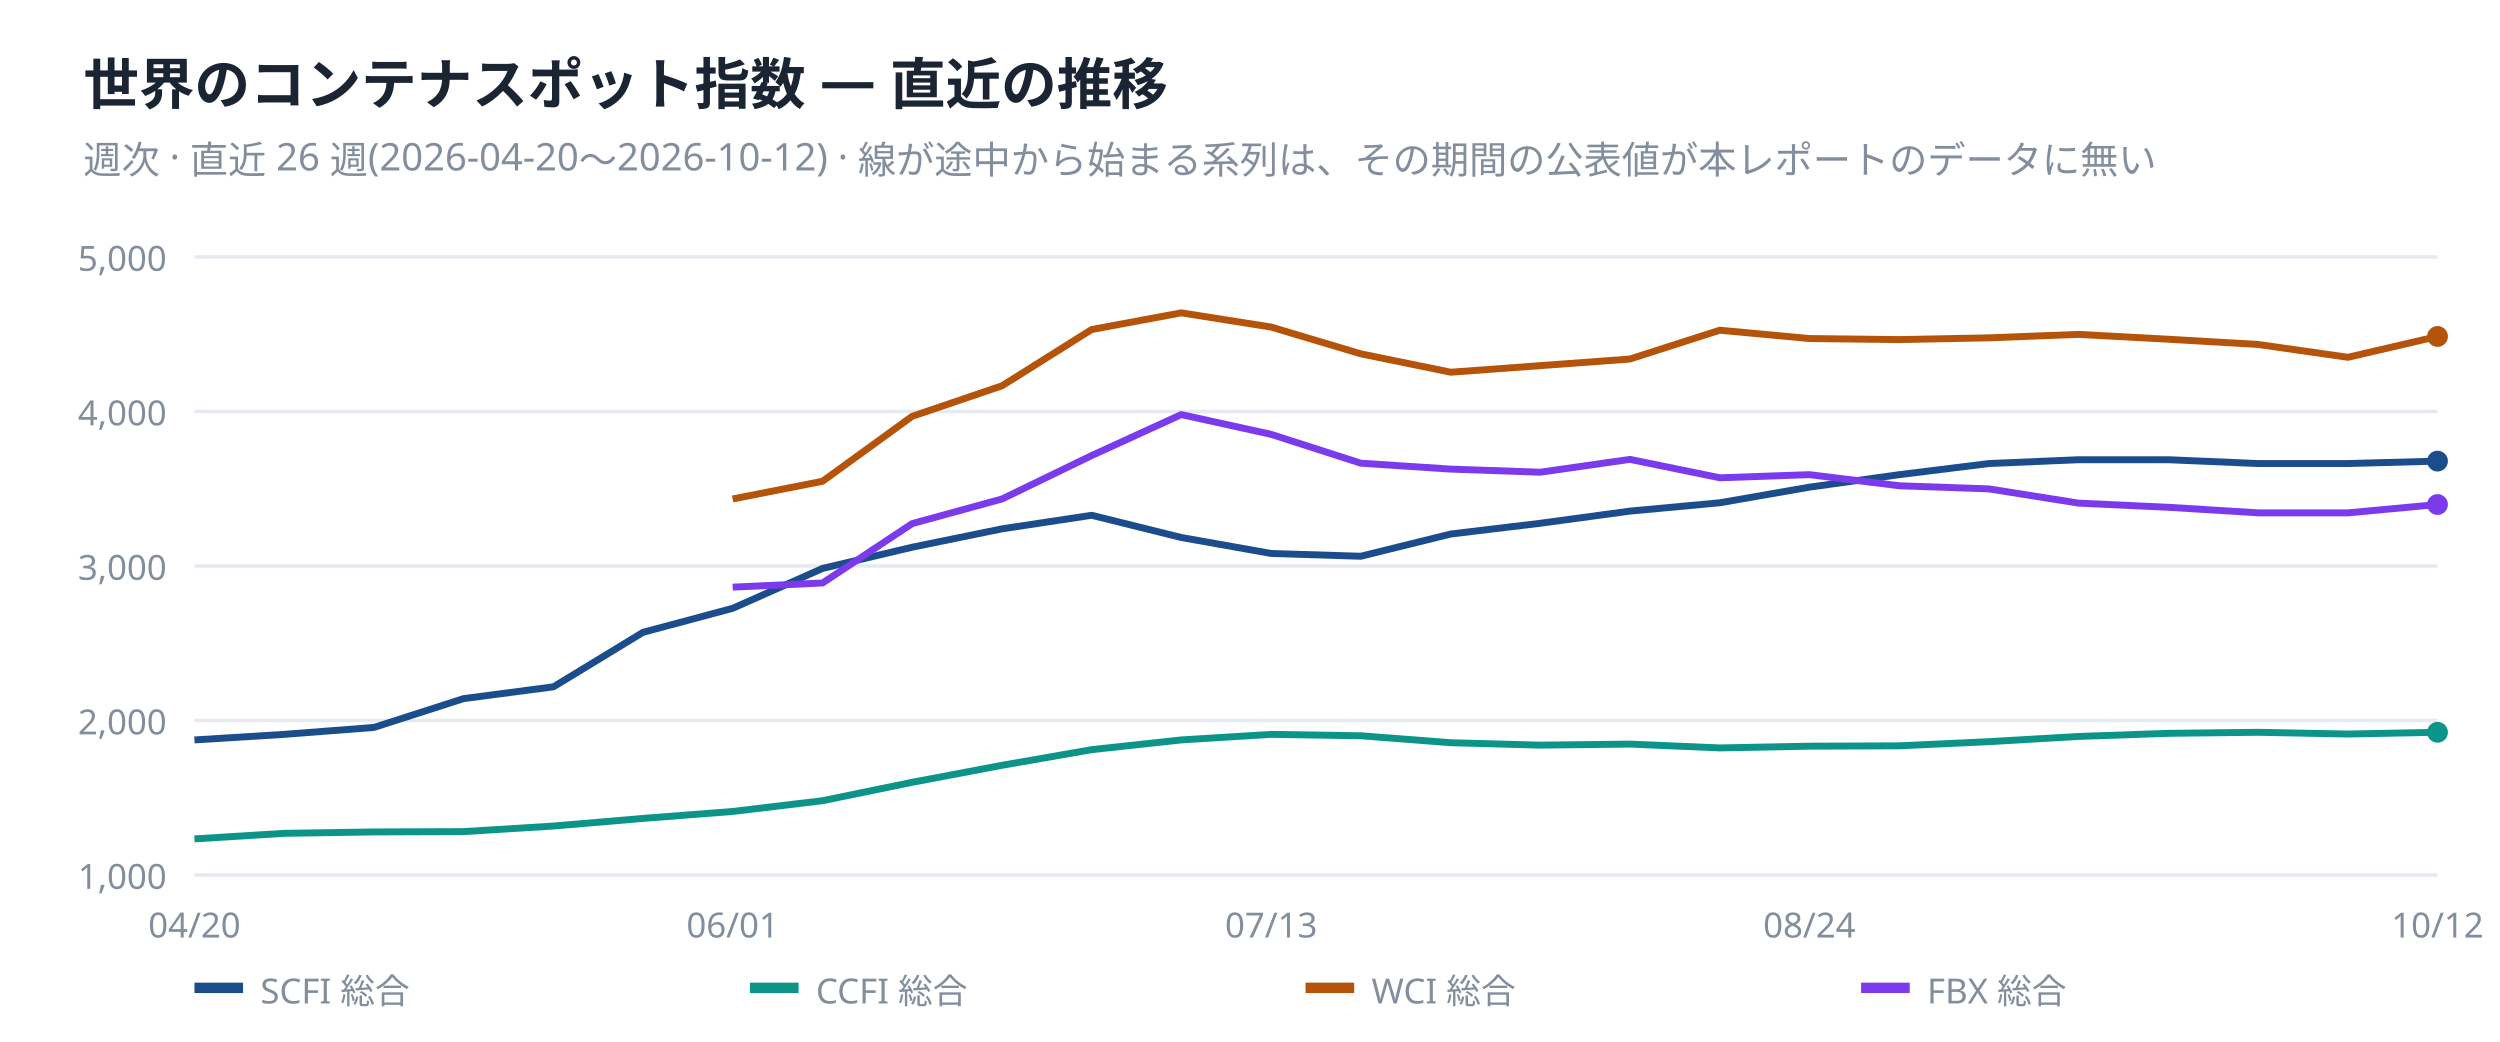
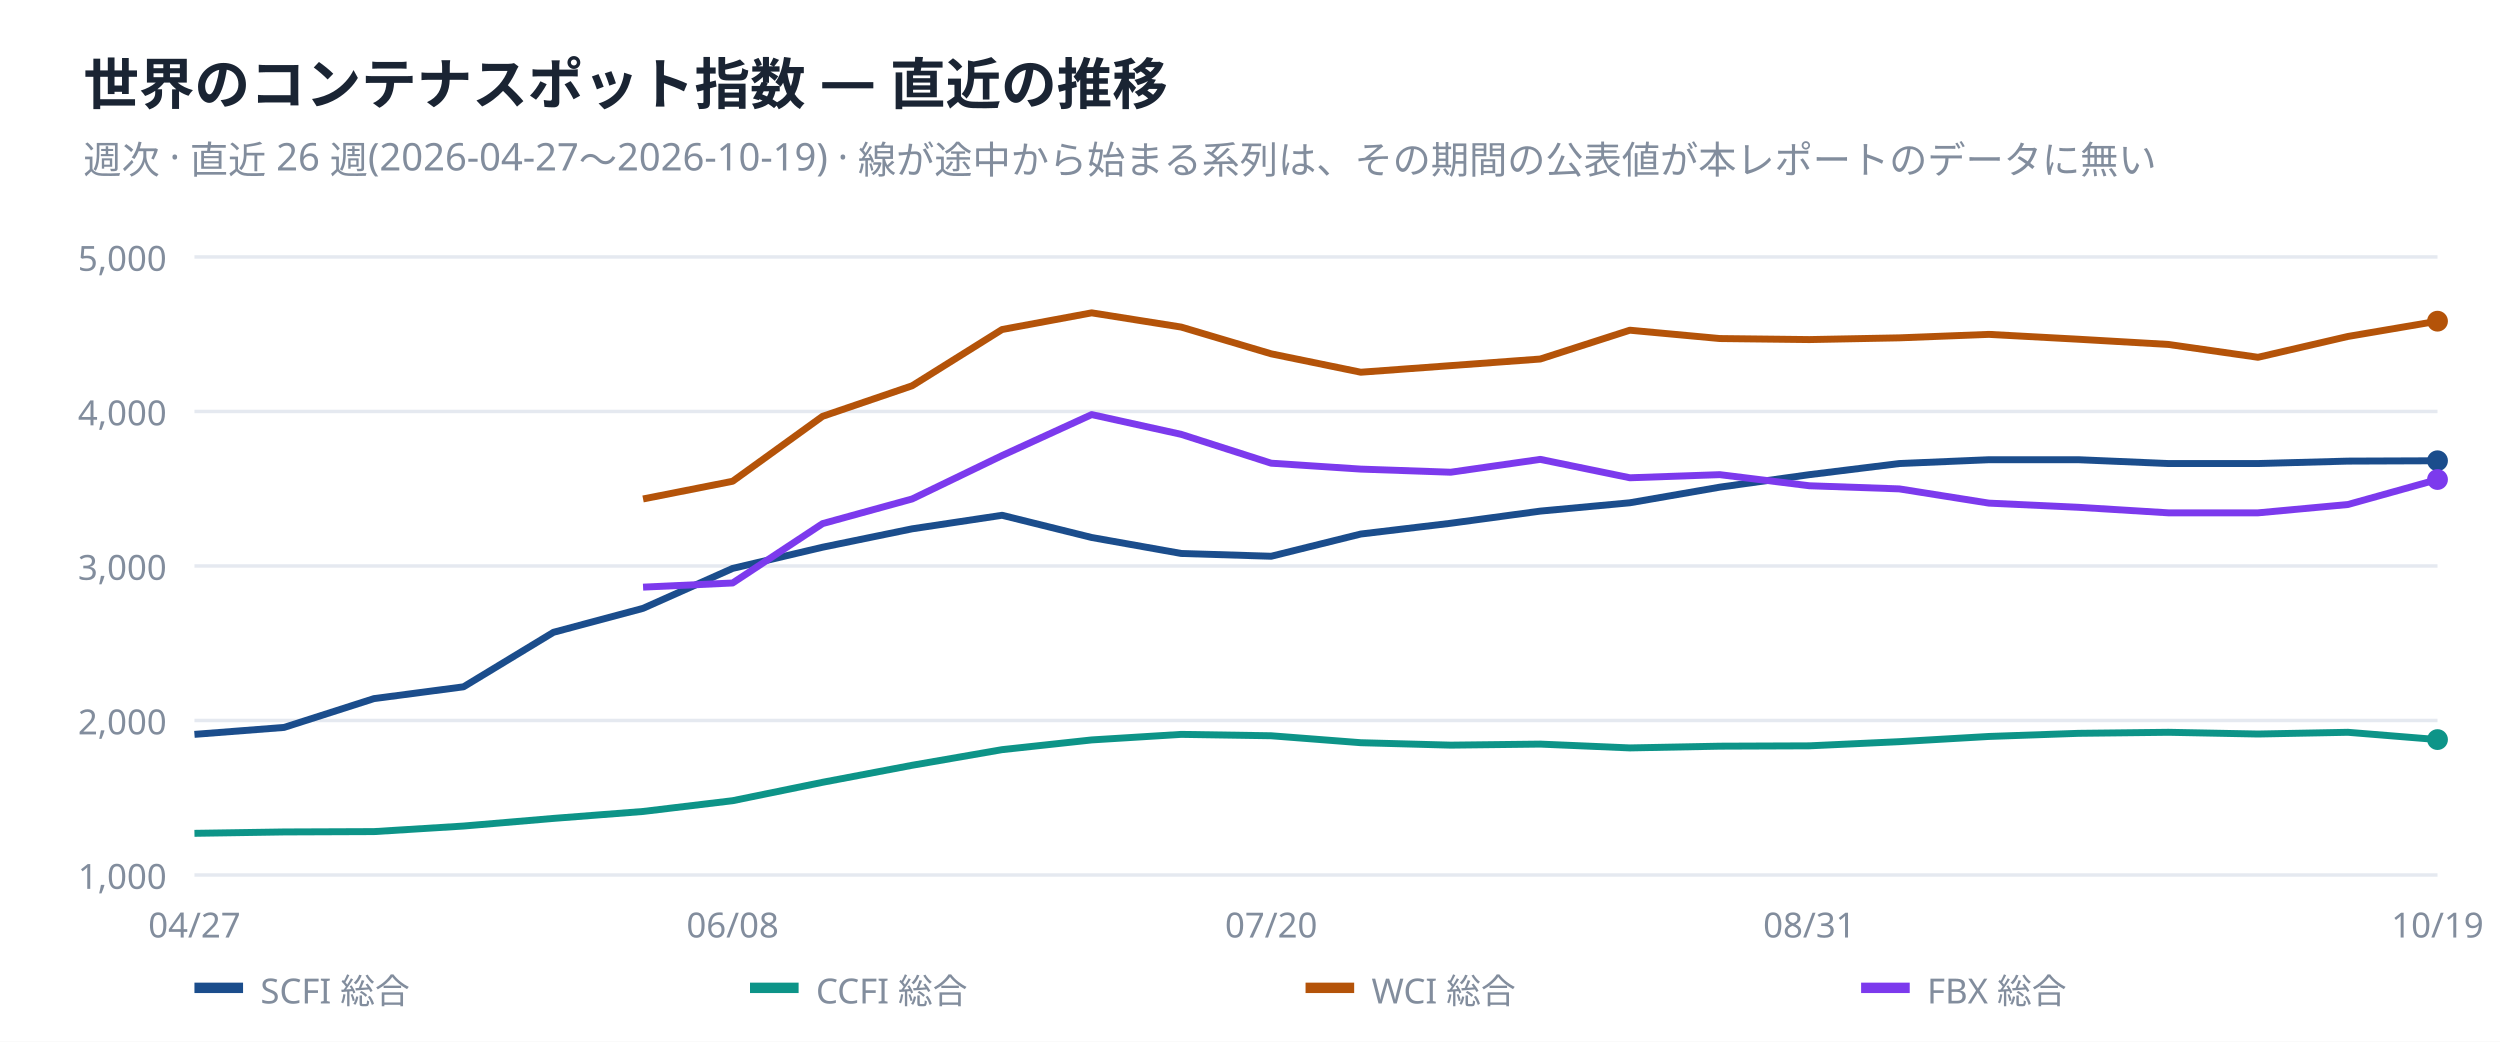
<svg xmlns="http://www.w3.org/2000/svg" viewBox="0 0 720 300" width="720" height="300" font-family="Hiragino Sans, Yu Gothic, Meiryo, sans-serif">
  <rect width="720" height="300" fill="#ffffff" />
  <text x="24" y="30" font-size="16" font-weight="700" fill="#1a2433">世界のコンテナスポット指数 — 直近の推移</text>
-   <text x="24" y="50" font-size="11" fill="#828d9d">週次 · 直近 26 週(2026-04-20〜2026-10-12) · 線が途中から始まる系列は、その期間の公表値が本レポートのデータに無い</text>
+   <text x="24" y="50" font-size="11" fill="#828d9d">週次 · 直近 26 週(2026-04-27〜2026-10-19) · 線が途中から始まる系列は、その期間の公表値が本レポートのデータに無い</text>
  <line x1="56" y1="252.0" x2="702" y2="252.0" stroke="#e5e9f0" stroke-width="1" />
  <text x="48" y="256.0" font-size="10" text-anchor="end" fill="#828d9d">1,000</text>
  <line x1="56" y1="207.5" x2="702" y2="207.5" stroke="#e5e9f0" stroke-width="1" />
  <text x="48" y="211.5" font-size="10" text-anchor="end" fill="#828d9d">2,000</text>
  <line x1="56" y1="163.0" x2="702" y2="163.0" stroke="#e5e9f0" stroke-width="1" />
  <text x="48" y="167.0" font-size="10" text-anchor="end" fill="#828d9d">3,000</text>
  <line x1="56" y1="118.5" x2="702" y2="118.5" stroke="#e5e9f0" stroke-width="1" />
  <text x="48" y="122.5" font-size="10" text-anchor="end" fill="#828d9d">4,000</text>
  <line x1="56" y1="74.0" x2="702" y2="74.0" stroke="#e5e9f0" stroke-width="1" />
  <text x="48" y="78.0" font-size="10" text-anchor="end" fill="#828d9d">5,000</text>
-   <text x="56.0" y="270" font-size="10" text-anchor="middle" fill="#828d9d">04/20</text>
-   <text x="211.0" y="270" font-size="10" text-anchor="middle" fill="#828d9d">06/01</text>
-   <text x="366.1" y="270" font-size="10" text-anchor="middle" fill="#828d9d">07/13</text>
-   <text x="521.1" y="270" font-size="10" text-anchor="middle" fill="#828d9d">08/24</text>
-   <text x="702.0" y="270" font-size="10" text-anchor="middle" fill="#828d9d">10/12</text>
-   <path class="line" d="M56.0 213.1 L81.8 211.5 L107.7 209.5 L133.5 201.2 L159.4 197.8 L185.2 182.1 L211.0 175.2 L236.9 163.7 L262.7 157.6 L288.6 152.3 L314.4 148.4 L340.2 154.8 L366.1 159.4 L391.9 160.2 L417.8 153.8 L443.6 150.7 L469.4 147.2 L495.3 144.8 L521.1 140.3 L547.0 136.7 L572.8 133.5 L598.6 132.4 L624.5 132.4 L650.3 133.5 L676.2 133.5 L702.0 132.8" fill="none" stroke="#1B4D8C" stroke-width="2" stroke-linejoin="round" />
-   <circle cx="702.0" cy="132.8" r="3" fill="#1B4D8C" />
-   <path class="line" d="M56.0 241.6 L81.8 240.0 L107.7 239.6 L133.5 239.5 L159.4 237.9 L185.2 235.7 L211.0 233.7 L236.9 230.6 L262.7 225.3 L288.6 220.4 L314.4 215.9 L340.2 213.1 L366.1 211.5 L391.9 211.9 L417.8 213.9 L443.6 214.6 L469.4 214.3 L495.3 215.4 L521.1 214.9 L547.0 214.8 L572.8 213.6 L598.6 212.1 L624.5 211.2 L650.3 210.9 L676.2 211.4 L702.0 210.9" fill="none" stroke="#0d9488" stroke-width="2" stroke-linejoin="round" />
-   <circle cx="702.0" cy="210.9" r="3" fill="#0d9488" />
-   <path class="line" d="M81.8 171.9 M211.0 143.7 L236.9 138.6 L262.7 119.9 L288.6 111.1 L314.4 94.9 L340.2 90.1 L366.1 94.2 L391.9 101.9 L417.8 107.2 L443.6 105.3 L469.4 103.4 L495.3 95.1 L521.1 97.5 L547.0 97.8 L572.8 97.3 L598.6 96.3 L624.5 97.7 L650.3 99.2 L676.2 102.9 L702.0 96.9" fill="none" stroke="#b45309" stroke-width="2" stroke-linejoin="round" />
-   <circle cx="702.0" cy="96.9" r="3" fill="#b45309" />
-   <path class="line" d="M211.0 169.1 L236.9 167.9 L262.7 150.8 L288.6 143.7 L314.4 131.2 L340.2 119.4 L366.1 125.1 L391.9 133.4 L417.8 135.1 L443.6 136.0 L469.4 132.3 L495.3 137.6 L521.1 136.7 L547.0 139.9 L572.8 140.8 L598.6 144.9 L624.5 146.1 L650.3 147.7 L676.2 147.7 L702.0 145.3" fill="none" stroke="#7c3aed" stroke-width="2" stroke-linejoin="round" />
-   <circle cx="702.0" cy="145.3" r="3" fill="#7c3aed" />
+   <text x="56.0" y="270" font-size="10" text-anchor="middle" fill="#828d9d">04/27</text>
+   <text x="211.0" y="270" font-size="10" text-anchor="middle" fill="#828d9d">06/08</text>
+   <text x="366.1" y="270" font-size="10" text-anchor="middle" fill="#828d9d">07/20</text>
+   <text x="521.1" y="270" font-size="10" text-anchor="middle" fill="#828d9d">08/31</text>
+   <text x="702.0" y="270" font-size="10" text-anchor="middle" fill="#828d9d">10/19</text>
+   <path class="line" d="M56.0 211.5 L81.8 209.5 L107.7 201.2 L133.5 197.8 L159.4 182.1 L185.2 175.2 L211.0 163.7 L236.9 157.6 L262.7 152.3 L288.6 148.4 L314.4 154.8 L340.2 159.4 L366.1 160.2 L391.9 153.8 L417.8 150.7 L443.6 147.2 L469.4 144.8 L495.3 140.3 L521.1 136.7 L547.0 133.5 L572.8 132.4 L598.6 132.4 L624.5 133.5 L650.3 133.5 L676.2 132.8 L702.0 132.7" fill="none" stroke="#1B4D8C" stroke-width="2" stroke-linejoin="round" />
+   <circle cx="702.0" cy="132.7" r="3" fill="#1B4D8C" />
+   <path class="line" d="M56.0 240.0 L81.8 239.6 L107.7 239.5 L133.5 237.9 L159.4 235.7 L185.2 233.7 L211.0 230.6 L236.9 225.3 L262.7 220.4 L288.6 215.9 L314.4 213.1 L340.2 211.5 L366.1 211.9 L391.9 213.9 L417.8 214.6 L443.6 214.3 L469.4 215.4 L495.3 214.9 L521.1 214.8 L547.0 213.6 L572.8 212.1 L598.6 211.2 L624.5 210.9 L650.3 211.4 L676.2 210.9 L702.0 213.0" fill="none" stroke="#0d9488" stroke-width="2" stroke-linejoin="round" />
+   <circle cx="702.0" cy="213.0" r="3" fill="#0d9488" />
+   <path class="line" d="M56.0 171.9 M185.2 143.7 L211.0 138.6 L236.9 119.9 L262.7 111.1 L288.6 94.9 L314.4 90.1 L340.2 94.2 L366.1 101.9 L391.9 107.2 L417.8 105.3 L443.6 103.4 L469.4 95.1 L495.3 97.5 L521.1 97.8 L547.0 97.3 L572.8 96.3 L598.6 97.7 L624.5 99.2 L650.3 102.9 L676.2 96.9 L702.0 92.5" fill="none" stroke="#b45309" stroke-width="2" stroke-linejoin="round" />
+   <circle cx="702.0" cy="92.5" r="3" fill="#b45309" />
+   <path class="line" d="M185.2 169.1 L211.0 167.9 L236.9 150.8 L262.7 143.7 L288.6 131.2 L314.4 119.4 L340.2 125.1 L366.1 133.4 L391.9 135.1 L417.8 136.0 L443.6 132.3 L469.4 137.6 L495.3 136.7 L521.1 139.9 L547.0 140.8 L572.8 144.9 L598.6 146.1 L624.5 147.7 L650.3 147.7 L676.2 145.3 L702.0 138.1" fill="none" stroke="#7c3aed" stroke-width="2" stroke-linejoin="round" />
+   <circle cx="702.0" cy="138.1" r="3" fill="#7c3aed" />
  <rect x="56" y="283" width="14" height="3" fill="#1B4D8C" />
  <text x="75" y="289" font-size="10" fill="#828d9d">SCFI 総合</text>
  <rect x="216" y="283" width="14" height="3" fill="#0d9488" />
  <text x="235" y="289" font-size="10" fill="#828d9d">CCFI 総合</text>
  <rect x="376" y="283" width="14" height="3" fill="#b45309" />
  <text x="395" y="289" font-size="10" fill="#828d9d">WCI 総合</text>
  <rect x="536" y="283" width="14" height="3" fill="#7c3aed" />
  <text x="555" y="289" font-size="10" fill="#828d9d">FBX 総合</text>
</svg>
